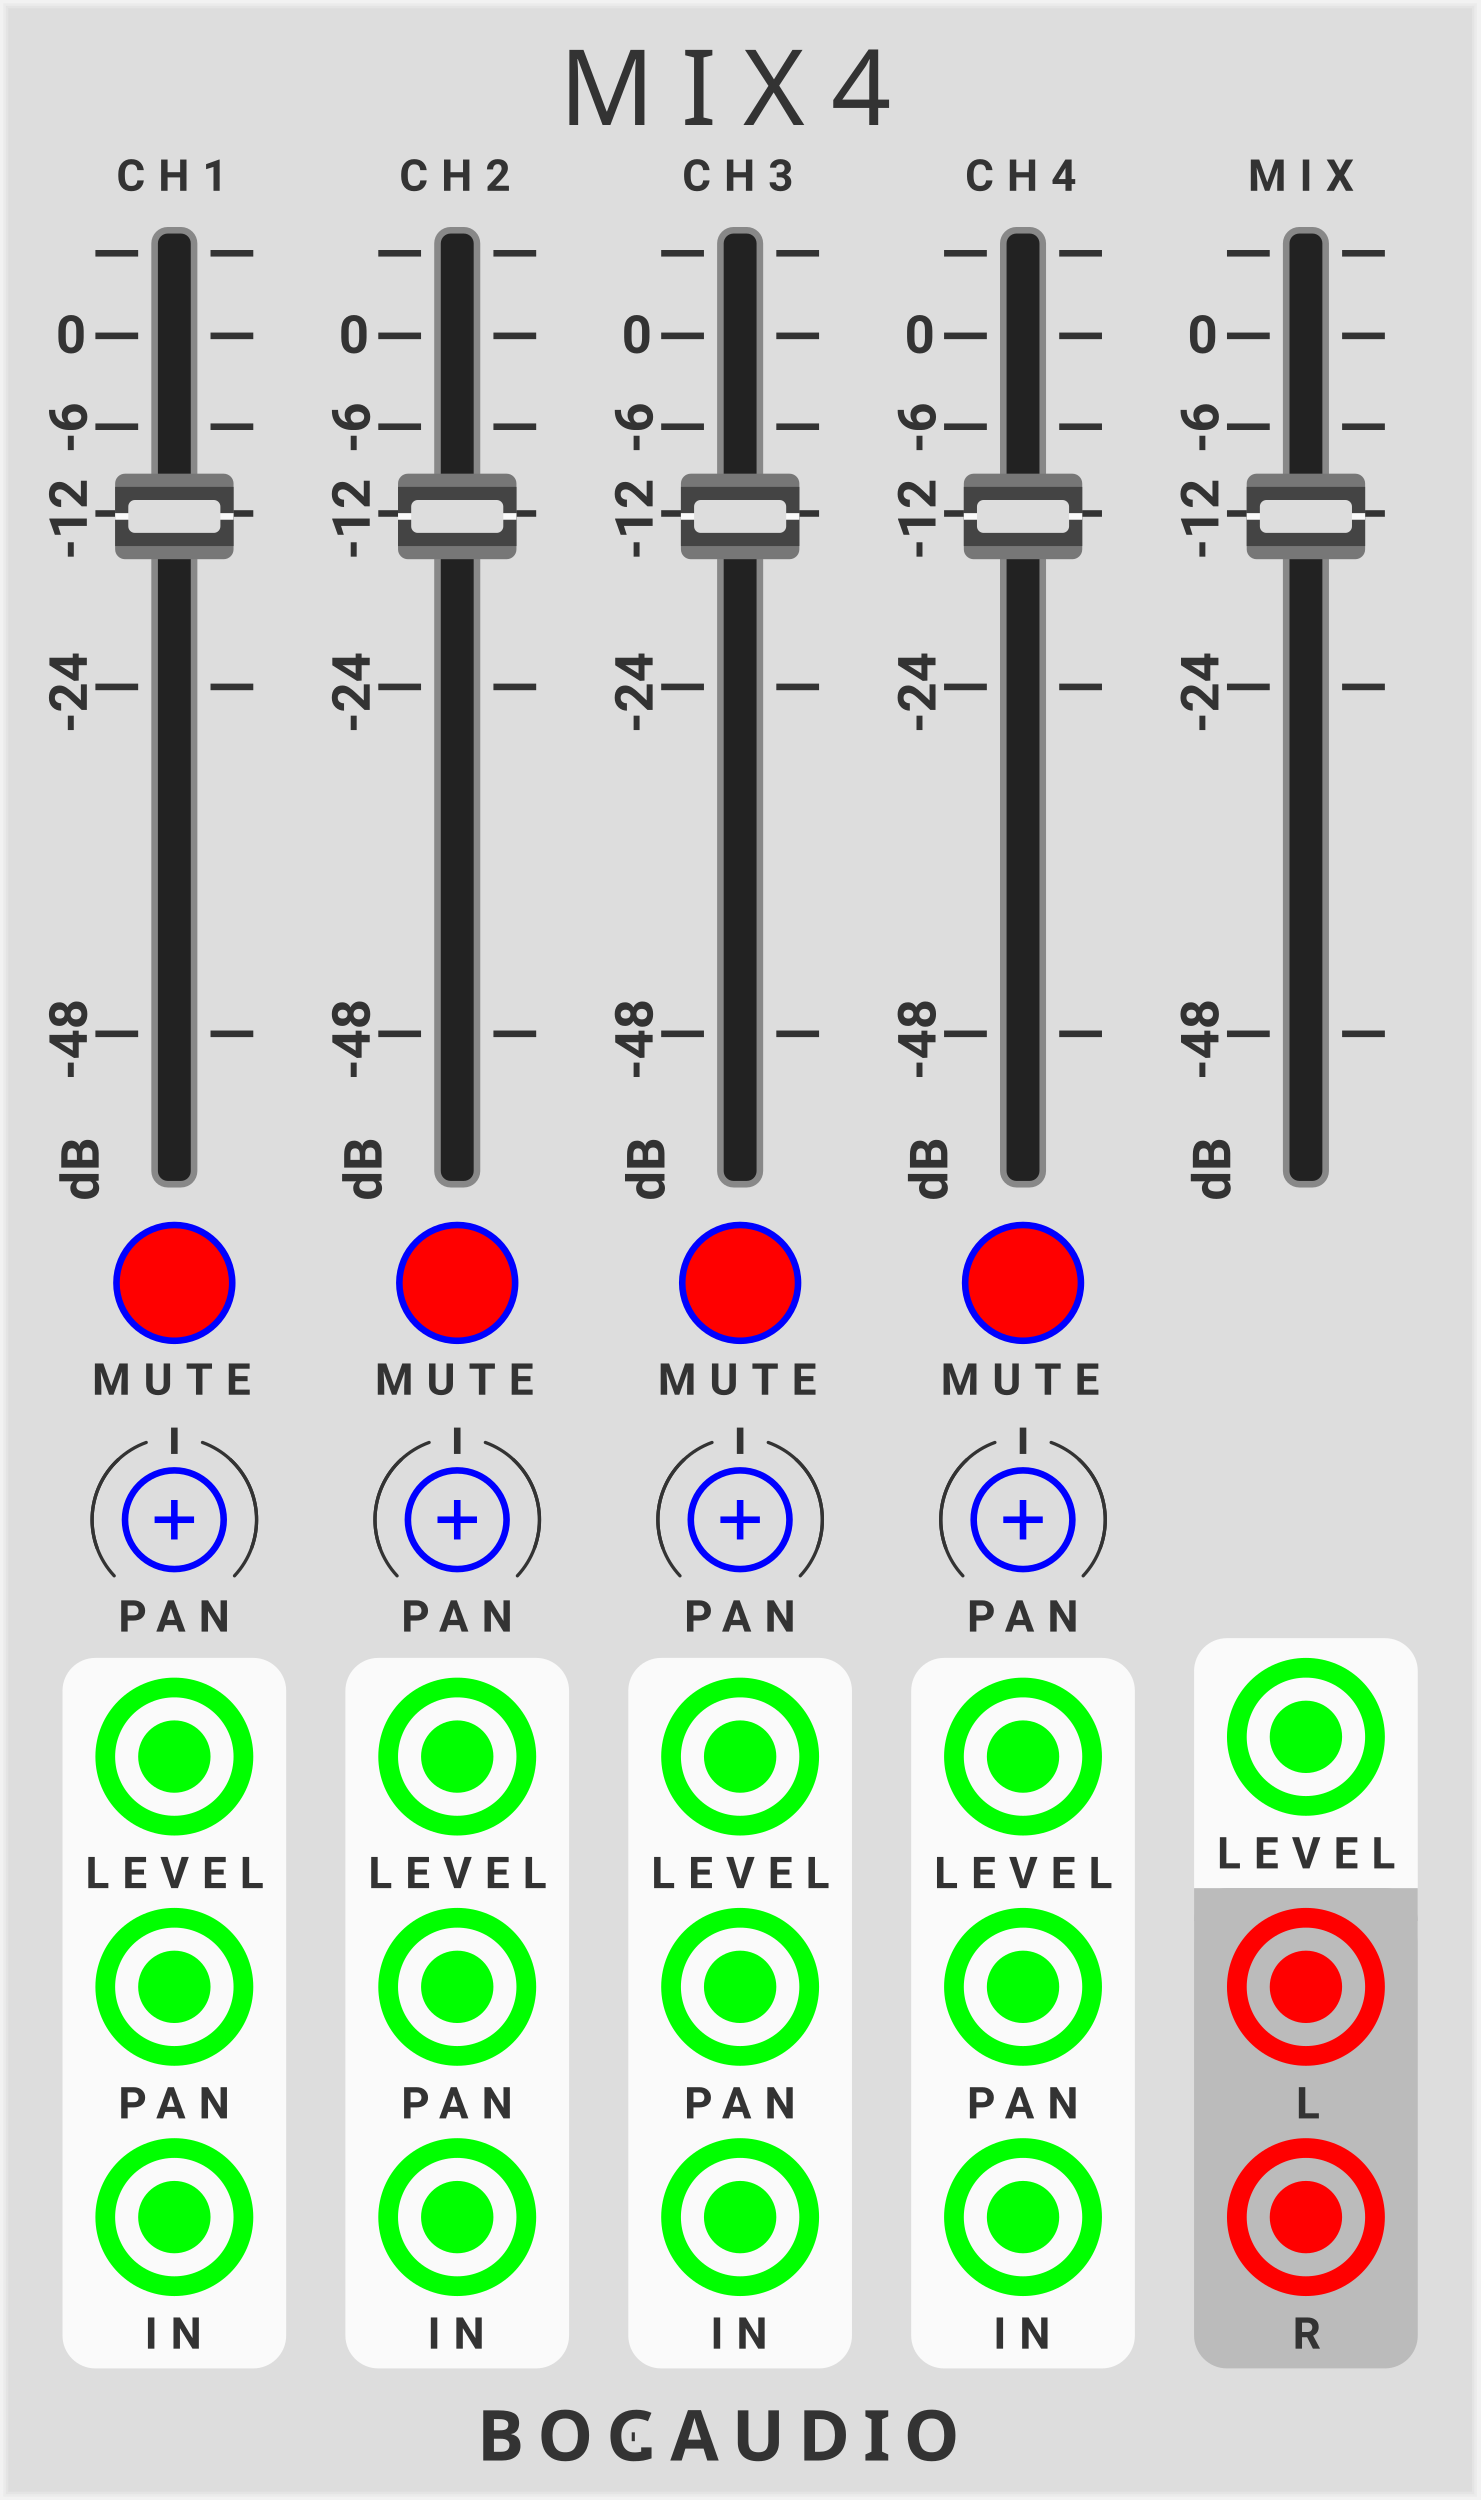
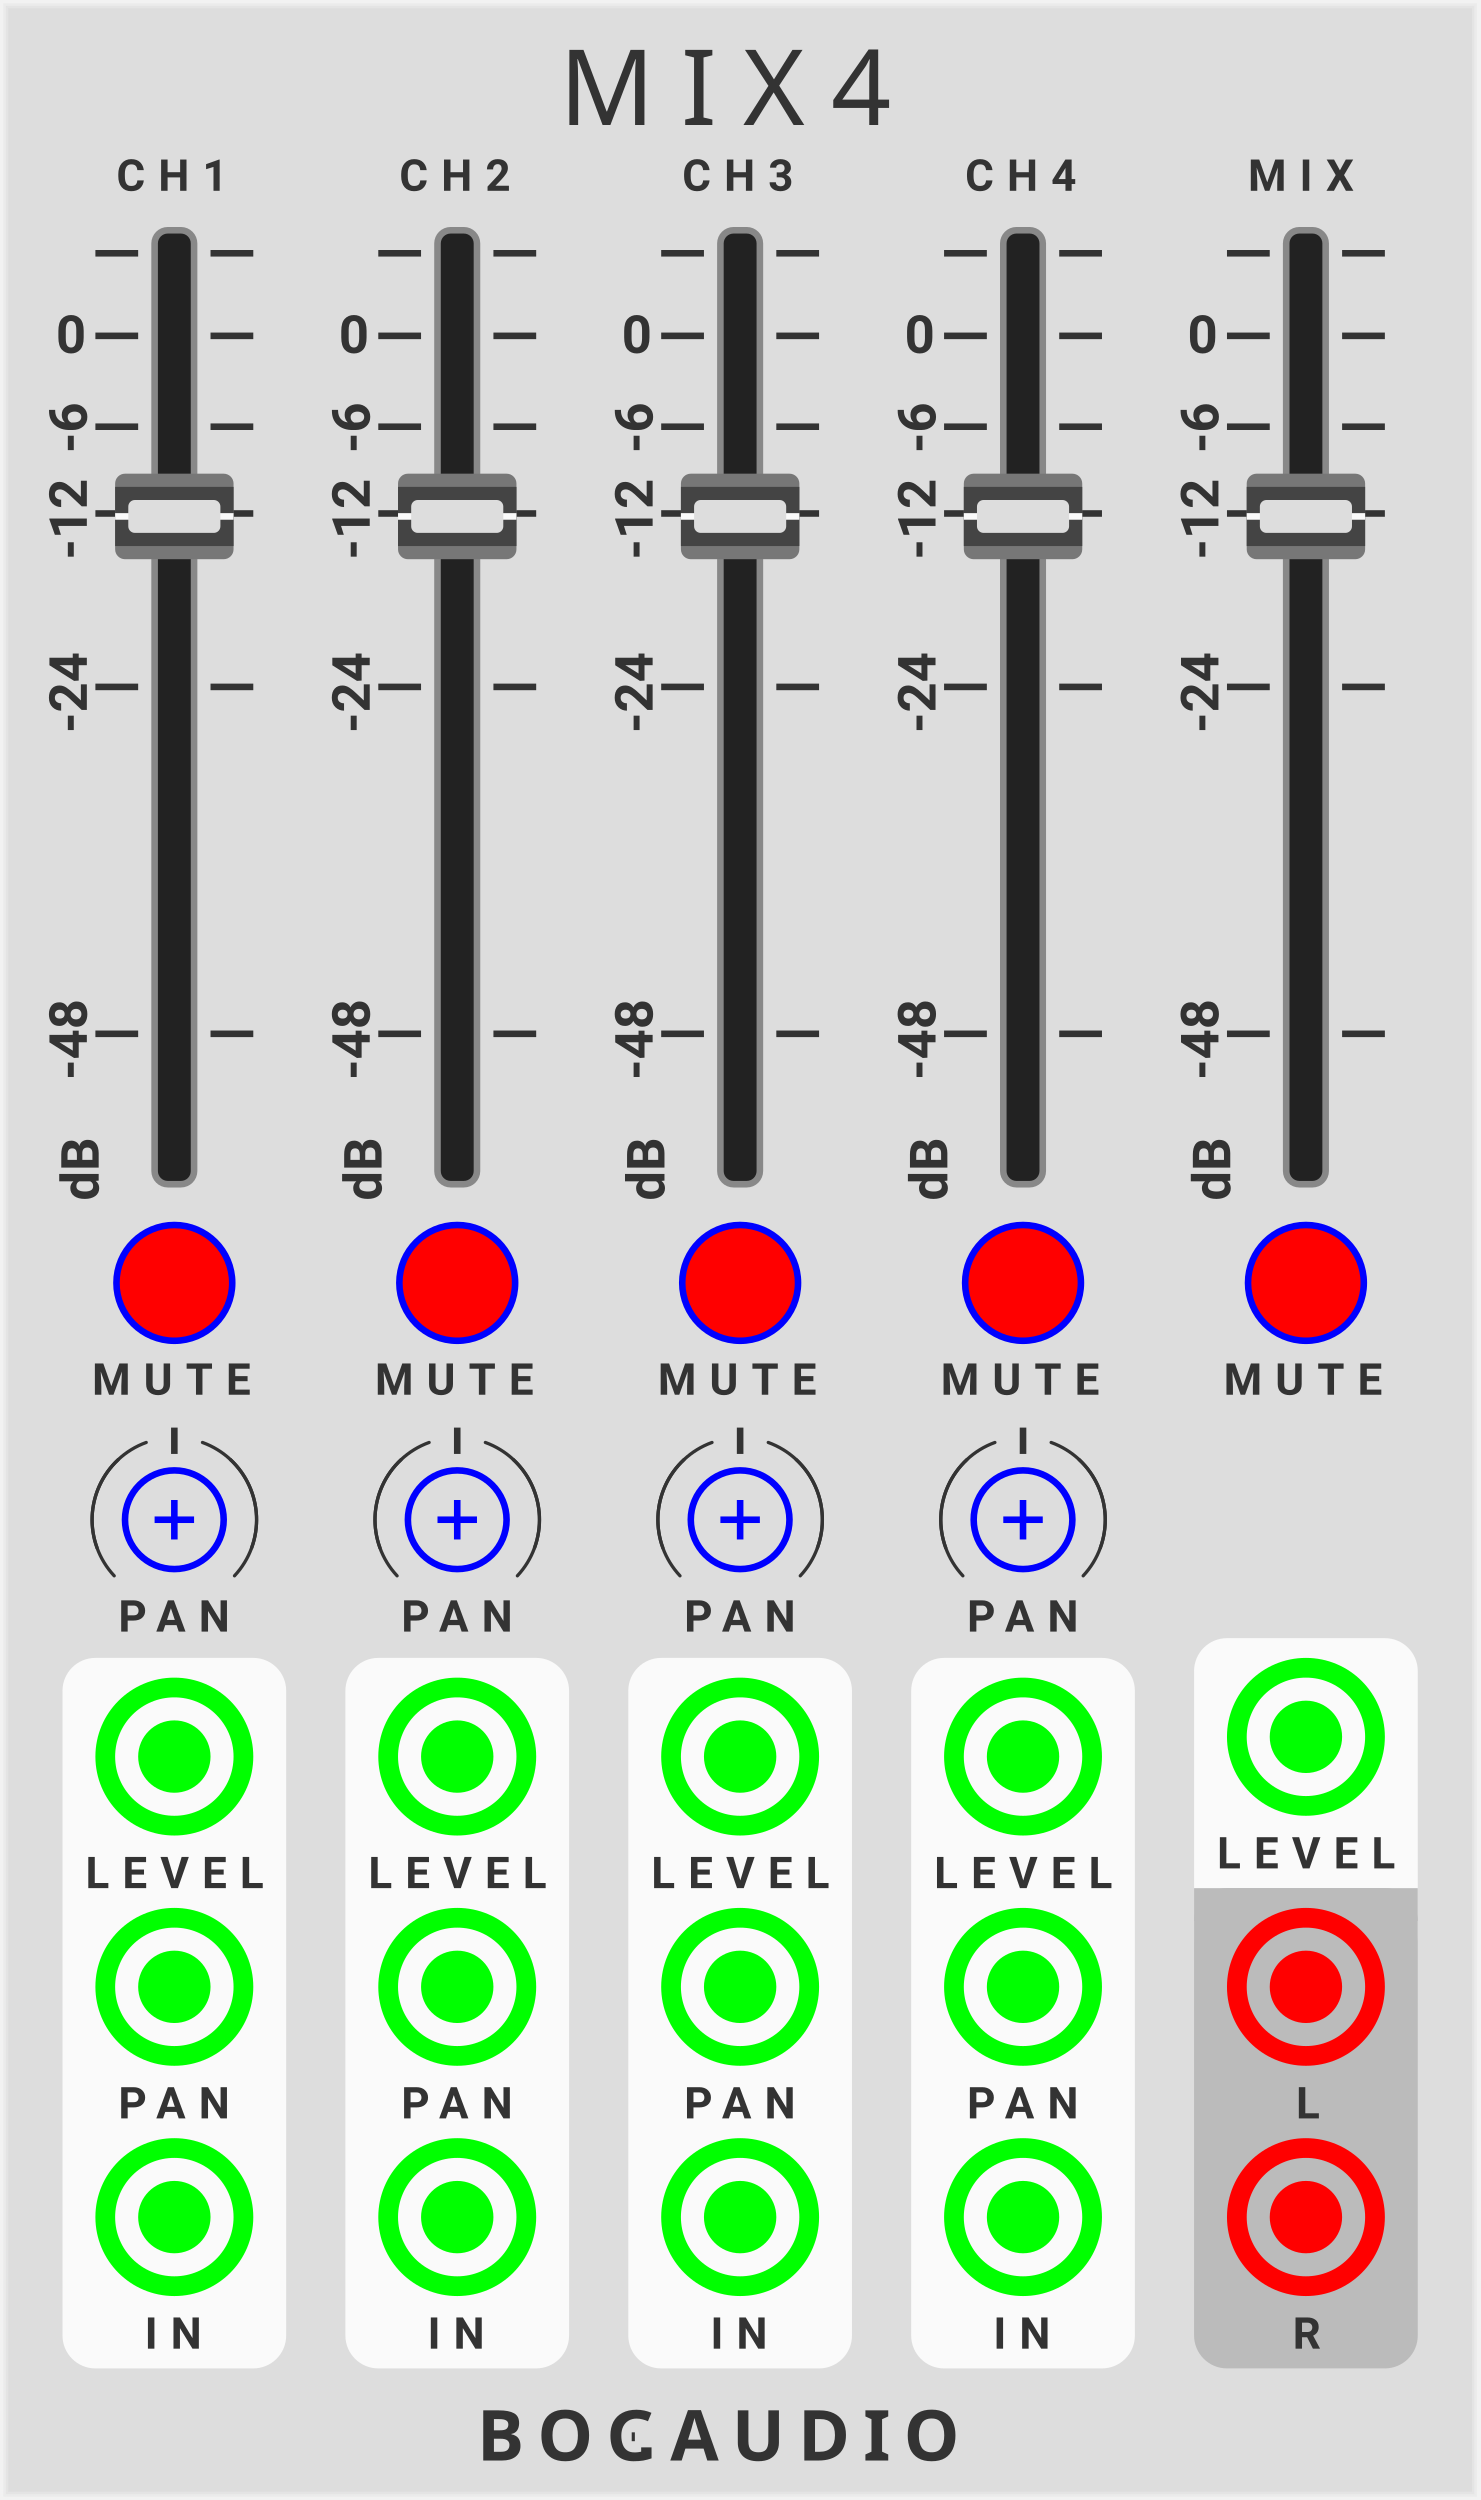
<svg xmlns="http://www.w3.org/2000/svg" xmlns:xlink="http://www.w3.org/1999/xlink" version="1.1" width="225" height="380" viewBox="0 0 225 380">
  <style>
    text {
      fill: #333;
      font-family: 'Roboto', sans-serif;
      font-weight: bold;
    }
    text.title {
      font-family: 'Comfortaa', sans-serif;
      font-weight: normal;
    }
    text.brand {
      font-family: 'Audiowide', sans-serif;
      font-weight: bold;
    }
  </style>
  <defs>
    <symbol id="slider" viewBox="0 0 18px 151x">
      <rect width="18" height="151" fill="none" />
      <rect width="6" height="145" x="6" y="3" rx="2" stroke-width="1" stroke="#888" fill="#222" />
      <g transform="translate(0 40)">
        <rect width="18" height="13" rx="1.5" fill="#777" />
        <rect width="18" height="9" x="0" y="2" fill="#444" />
        <polyline points="0,6.5 18,6.5" stroke="#fafafa" stroke-width="1" fill="none" />
        <rect width="14" height="5" x="2" y="4" rx="1.0" fill="#ddd" transform="translate(0 0)" />
      </g>
    </symbol>
    <symbol id="sliderguide-db" viewBox="0 0 20px 151px">
      <g transform="translate(0 6.5)">
        <polyline points="0,0 6.5,0" stroke="#333" fill="none" transform="translate(10.5 0)" />
        <polyline points="0,0 6.5,0" stroke="#333" fill="none" transform="translate(28 0)" />
      </g>
      <g transform="translate(0 19.05)">
        <polyline points="0,0 6.5,0" stroke="#333" fill="none" transform="translate(10.5 0)" />
        <polyline points="0,0 6.5,0" stroke="#333" fill="none" transform="translate(28 0)" />
        <text font-size="6.0pt" transform="translate(7 0) rotate(0) translate(-2.5 2.6)">0</text>
      </g>
      <g transform="translate(0 32.86)">
        <polyline points="0,0 6.5,0" stroke="#333" fill="none" transform="translate(10.5 0)" />
        <polyline points="0,0 6.5,0" stroke="#333" fill="none" transform="translate(28 0)" />
        <text font-size="6.0pt" transform="translate(7 0) rotate(-90) translate(-4 2.2)">-6</text>
      </g>
      <g transform="translate(0 46.05)">
        <polyline points="0,0 6.5,0" stroke="#333" fill="none" transform="translate(10.5 0)" />
        <polyline points="0,0 6.5,0" stroke="#333" fill="none" transform="translate(28 0)" />
        <text font-size="6.0pt" transform="translate(7 0) rotate(-90) translate(-7 2.2)">-12</text>
      </g>
      <g transform="translate(0 72.41)">
        <polyline points="0,0 6.5,0" stroke="#333" fill="none" transform="translate(10.5 0)" />
        <polyline points="0,0 6.5,0" stroke="#333" fill="none" transform="translate(28 0)" />
        <text font-size="6.0pt" transform="translate(7 0) rotate(-90) translate(-7 2.2)">-24</text>
      </g>
      <g transform="translate(0 125.14)">
        <polyline points="0,0 6.5,0" stroke="#333" fill="none" transform="translate(10.5 0)" />
        <polyline points="0,0 6.5,0" stroke="#333" fill="none" transform="translate(28 0)" />
        <text font-size="6.0pt" transform="translate(7 0) rotate(-90) translate(-7 2.2)">-48</text>
      </g>
      <g transform="translate(0 151.5)">
        <text font-size="6.0pt" transform="translate(7 -10) rotate(-90) translate(-9 4)">dB</text>
      </g>
    </symbol>
    <symbol id="knob-smallest" viewBox="0 0 16px 16px">
      <g transform="translate(8 8)">
        <polyline points="-3,0 3,0" stroke-width="1" stroke="#00f" />
        <polyline points="0,-3 0,3" stroke-width="1" stroke="#00f" />
        <circle r="7.5" stroke-width="1" stroke="#00f" fill="none" />
      </g>
    </symbol>
    <symbol id="knobguide-centertick" viewBox="0 0 40px 40px">
      <g transform="translate(20 20)">
        <g transform="rotate(-90) translate(10 0)">
          <polyline points="0,0 4,0" stroke-width="1" stroke="#333" />
        </g>
        <path d="M 0 -12.5 A 12.5 12.5 0 0 1 12.5 0" stroke="#333" stroke-width="0.5" stroke-linecap="round" fill="none" transform="rotate(20)" />
        <path d="M 0 -12.5 A 12.5 12.5 0 0 1 12.5 0" stroke="#333" stroke-width="0.5" stroke-linecap="round" fill="none" transform="rotate(43)" />
        <path d="M 0 -12.5 A 12.5 12.5 0 0 0 -12.5 0" stroke="#333" stroke-width="0.5" stroke-linecap="round" fill="none" transform="rotate(-20)" />
        <path d="M 0 -12.5 A 12.5 12.5 0 0 0 -12.5 0" stroke="#333" stroke-width="0.5" stroke-linecap="round" fill="none" transform="rotate(-43)" />
      </g>
    </symbol>
    <symbol id="button" viewBox="0 0 20px 20px">
      <g transform="translate(10 10)">
        <circle cx="0" cy="0" r="8.8" stroke-width="1" stroke="#00f" fill="#f00" />
      </g>
    </symbol>
    <symbol id="input" viewBox="0 0 24px 24px">
      <g transform="translate(12 12)">
        <circle cx="0" cy="0" r="5" stroke-width="1" stroke="#0f0" fill="#0f0" />
        <circle cx="0" cy="0" r="10.5" stroke-width="3" stroke="#0f0" fill="none" />
      </g>
    </symbol>
    <symbol id="output" viewBox="0 0 24px 24px">
      <g transform="translate(12 12)">
        <circle cx="0" cy="0" r="5" stroke-width="1" stroke="#f00" fill="#f00" />
        <circle cx="0" cy="0" r="10.5" stroke-width="3" stroke="#f00" fill="none" />
      </g>
    </symbol>
  </defs>
  <rect width="100%" height="100%" fill="#ddd" />
  <polyline points="1,1 224,1 224,379 1,379 1,1" stroke="#e4e4e4" stroke-width="0.5" fill="none" />
  <polyline points="0.5,0.5 224.5,0.5 224.5,379.5 0.5,379.5 0.5,0.5" stroke="#ebebeb" stroke-width="0.8" fill="none" />
  <polyline points="0,0 225,0 225,380 0,380 0,0" stroke="#f2f2f2" stroke-width="1" fill="none" />
  <text class="title" x="85" y="19" font-size="12pt" letter-spacing="4px">MIX4</text>
  <g transform="translate(72.5 374)">
    <text class="brand" font-size="8pt" letter-spacing="2px">BOGAUDIO</text>
    <rect width="3.0" height="3" fill="#ddd" transform="translate(24 -5)" />
  </g>
  <g transform="translate(4 20)">
    <text font-size="5pt" letter-spacing="2px" transform="translate(13.7 9)">CH1</text>
    <use xlink:href="#sliderguide-db" transform="translate(0 12)" />
    <use id="LEVEL1_PARAM" xlink:href="#slider" transform="translate(13.5 12)" />
    <use id="MUTE1_PARAM" xlink:href="#button" transform="translate(12.5 165)" />
    <text font-size="5pt" letter-spacing="2px" transform="translate(10 192)">MUTE</text>
    <use id="PAN1_PARAM" xlink:href="#knob-smallest" transform="translate(14.5 203)" />
    <use xlink:href="#knobguide-centertick" transform="translate(2.5 191)" />
    <text font-size="5pt" letter-spacing="2px" transform="translate(14 228)">PAN</text>
    <g transform="translate(5.5 232)">
      <rect width="34" height="108" rx="5" fill="#fafafa" />
      <use id="CV1_INPUT" xlink:href="#input" transform="translate(5 3)" />
      <text font-size="5pt" letter-spacing="2px" transform="translate(3.5 35)">LEVEL</text>
      <use id="PAN1_INPUT" xlink:href="#input" transform="translate(5 38)" />
      <text font-size="5pt" letter-spacing="2px" transform="translate(8.5 70)">PAN</text>
      <use id="IN1_INPUT" xlink:href="#input" transform="translate(5 73)" />
      <text font-size="5pt" letter-spacing="2px" transform="translate(12.5 105)">IN</text>
    </g>
  </g>
  <g transform="translate(47 20)">
    <text font-size="5pt" letter-spacing="2px" transform="translate(13.7 9)">CH2</text>
    <use xlink:href="#sliderguide-db" transform="translate(0 12)" />
    <use id="LEVEL2_PARAM" xlink:href="#slider" transform="translate(13.5 12)" />
    <use id="MUTE2_PARAM" xlink:href="#button" transform="translate(12.5 165)" />
    <text font-size="5pt" letter-spacing="2px" transform="translate(10 192)">MUTE</text>
    <use id="PAN2_PARAM" xlink:href="#knob-smallest" transform="translate(14.5 203)" />
    <use xlink:href="#knobguide-centertick" transform="translate(2.5 191)" />
    <text font-size="5pt" letter-spacing="2px" transform="translate(14 228)">PAN</text>
    <g transform="translate(5.5 232)">
      <rect width="34" height="108" rx="5" fill="#fafafa" />
      <use id="CV2_INPUT" xlink:href="#input" transform="translate(5 3)" />
      <text font-size="5pt" letter-spacing="2px" transform="translate(3.5 35)">LEVEL</text>
      <use id="PAN2_INPUT" xlink:href="#input" transform="translate(5 38)" />
      <text font-size="5pt" letter-spacing="2px" transform="translate(8.5 70)">PAN</text>
      <use id="IN2_INPUT" xlink:href="#input" transform="translate(5 73)" />
      <text font-size="5pt" letter-spacing="2px" transform="translate(12.5 105)">IN</text>
    </g>
  </g>
  <g transform="translate(90 20)">
    <text font-size="5pt" letter-spacing="2px" transform="translate(13.7 9)">CH3</text>
    <use xlink:href="#sliderguide-db" transform="translate(0 12)" />
    <use id="LEVEL3_PARAM" xlink:href="#slider" transform="translate(13.5 12)" />
    <use id="MUTE3_PARAM" xlink:href="#button" transform="translate(12.5 165)" />
    <text font-size="5pt" letter-spacing="2px" transform="translate(10 192)">MUTE</text>
    <use id="PAN3_PARAM" xlink:href="#knob-smallest" transform="translate(14.5 203)" />
    <use xlink:href="#knobguide-centertick" transform="translate(2.5 191)" />
    <text font-size="5pt" letter-spacing="2px" transform="translate(14 228)">PAN</text>
    <g transform="translate(5.5 232)">
      <rect width="34" height="108" rx="5" fill="#fafafa" />
      <use id="CV3_INPUT" xlink:href="#input" transform="translate(5 3)" />
      <text font-size="5pt" letter-spacing="2px" transform="translate(3.5 35)">LEVEL</text>
      <use id="PAN3_INPUT" xlink:href="#input" transform="translate(5 38)" />
      <text font-size="5pt" letter-spacing="2px" transform="translate(8.5 70)">PAN</text>
      <use id="IN3_INPUT" xlink:href="#input" transform="translate(5 73)" />
      <text font-size="5pt" letter-spacing="2px" transform="translate(12.5 105)">IN</text>
    </g>
  </g>
  <g transform="translate(133 20)">
    <text font-size="5pt" letter-spacing="2px" transform="translate(13.7 9)">CH4</text>
    <use xlink:href="#sliderguide-db" transform="translate(0 12)" />
    <use id="LEVEL4_PARAM" xlink:href="#slider" transform="translate(13.5 12)" />
    <use id="MUTE4_PARAM" xlink:href="#button" transform="translate(12.5 165)" />
    <text font-size="5pt" letter-spacing="2px" transform="translate(10 192)">MUTE</text>
    <use id="PAN4_PARAM" xlink:href="#knob-smallest" transform="translate(14.5 203)" />
    <use xlink:href="#knobguide-centertick" transform="translate(2.5 191)" />
    <text font-size="5pt" letter-spacing="2px" transform="translate(14 228)">PAN</text>
    <g transform="translate(5.5 232)">
      <rect width="34" height="108" rx="5" fill="#fafafa" />
      <use id="CV4_INPUT" xlink:href="#input" transform="translate(5 3)" />
      <text font-size="5pt" letter-spacing="2px" transform="translate(3.5 35)">LEVEL</text>
      <use id="PAN4_INPUT" xlink:href="#input" transform="translate(5 38)" />
      <text font-size="5pt" letter-spacing="2px" transform="translate(8.5 70)">PAN</text>
      <use id="IN4_INPUT" xlink:href="#input" transform="translate(5 73)" />
      <text font-size="5pt" letter-spacing="2px" transform="translate(12.5 105)">IN</text>
    </g>
  </g>
  <g transform="translate(176 20)">
    <text font-size="5pt" letter-spacing="2px" transform="translate(13.7 9)">MIX</text>
    <use xlink:href="#sliderguide-db" transform="translate(0 12)" />
    <use id="MIX_PARAM" xlink:href="#slider" transform="translate(13.5 12)" />
+     <use id="MIX_MUTE_PARAM" xlink:href="#button" transform="translate(12.5 165)" />
+     <text font-size="5pt" letter-spacing="2px" transform="translate(10 192)">MUTE</text>
    <g transform="translate(5.5 229)">
      <rect width="34" height="50" rx="5" fill="#fafafa" />
      <use id="MIX_CV_INPUT" xlink:href="#input" transform="translate(5 3)" />
      <text font-size="5pt" letter-spacing="2px" transform="translate(3.5 35)">LEVEL</text>
      <rect width="34" height="73" rx="5" fill="#bbb" transform="translate(0 38)" />
      <rect width="34" height="5" fill="#bbb" transform="translate(0 38)" />
      <use id="L_OUTPUT" xlink:href="#output" transform="translate(5 41)" />
      <text font-size="5pt" letter-spacing="2px" transform="translate(15.5 73)">L</text>
      <use id="R_OUTPUT" xlink:href="#output" transform="translate(5 76)" />
      <text font-size="5pt" letter-spacing="2px" transform="translate(15 108)">R</text>
    </g>
  </g>
</svg>
